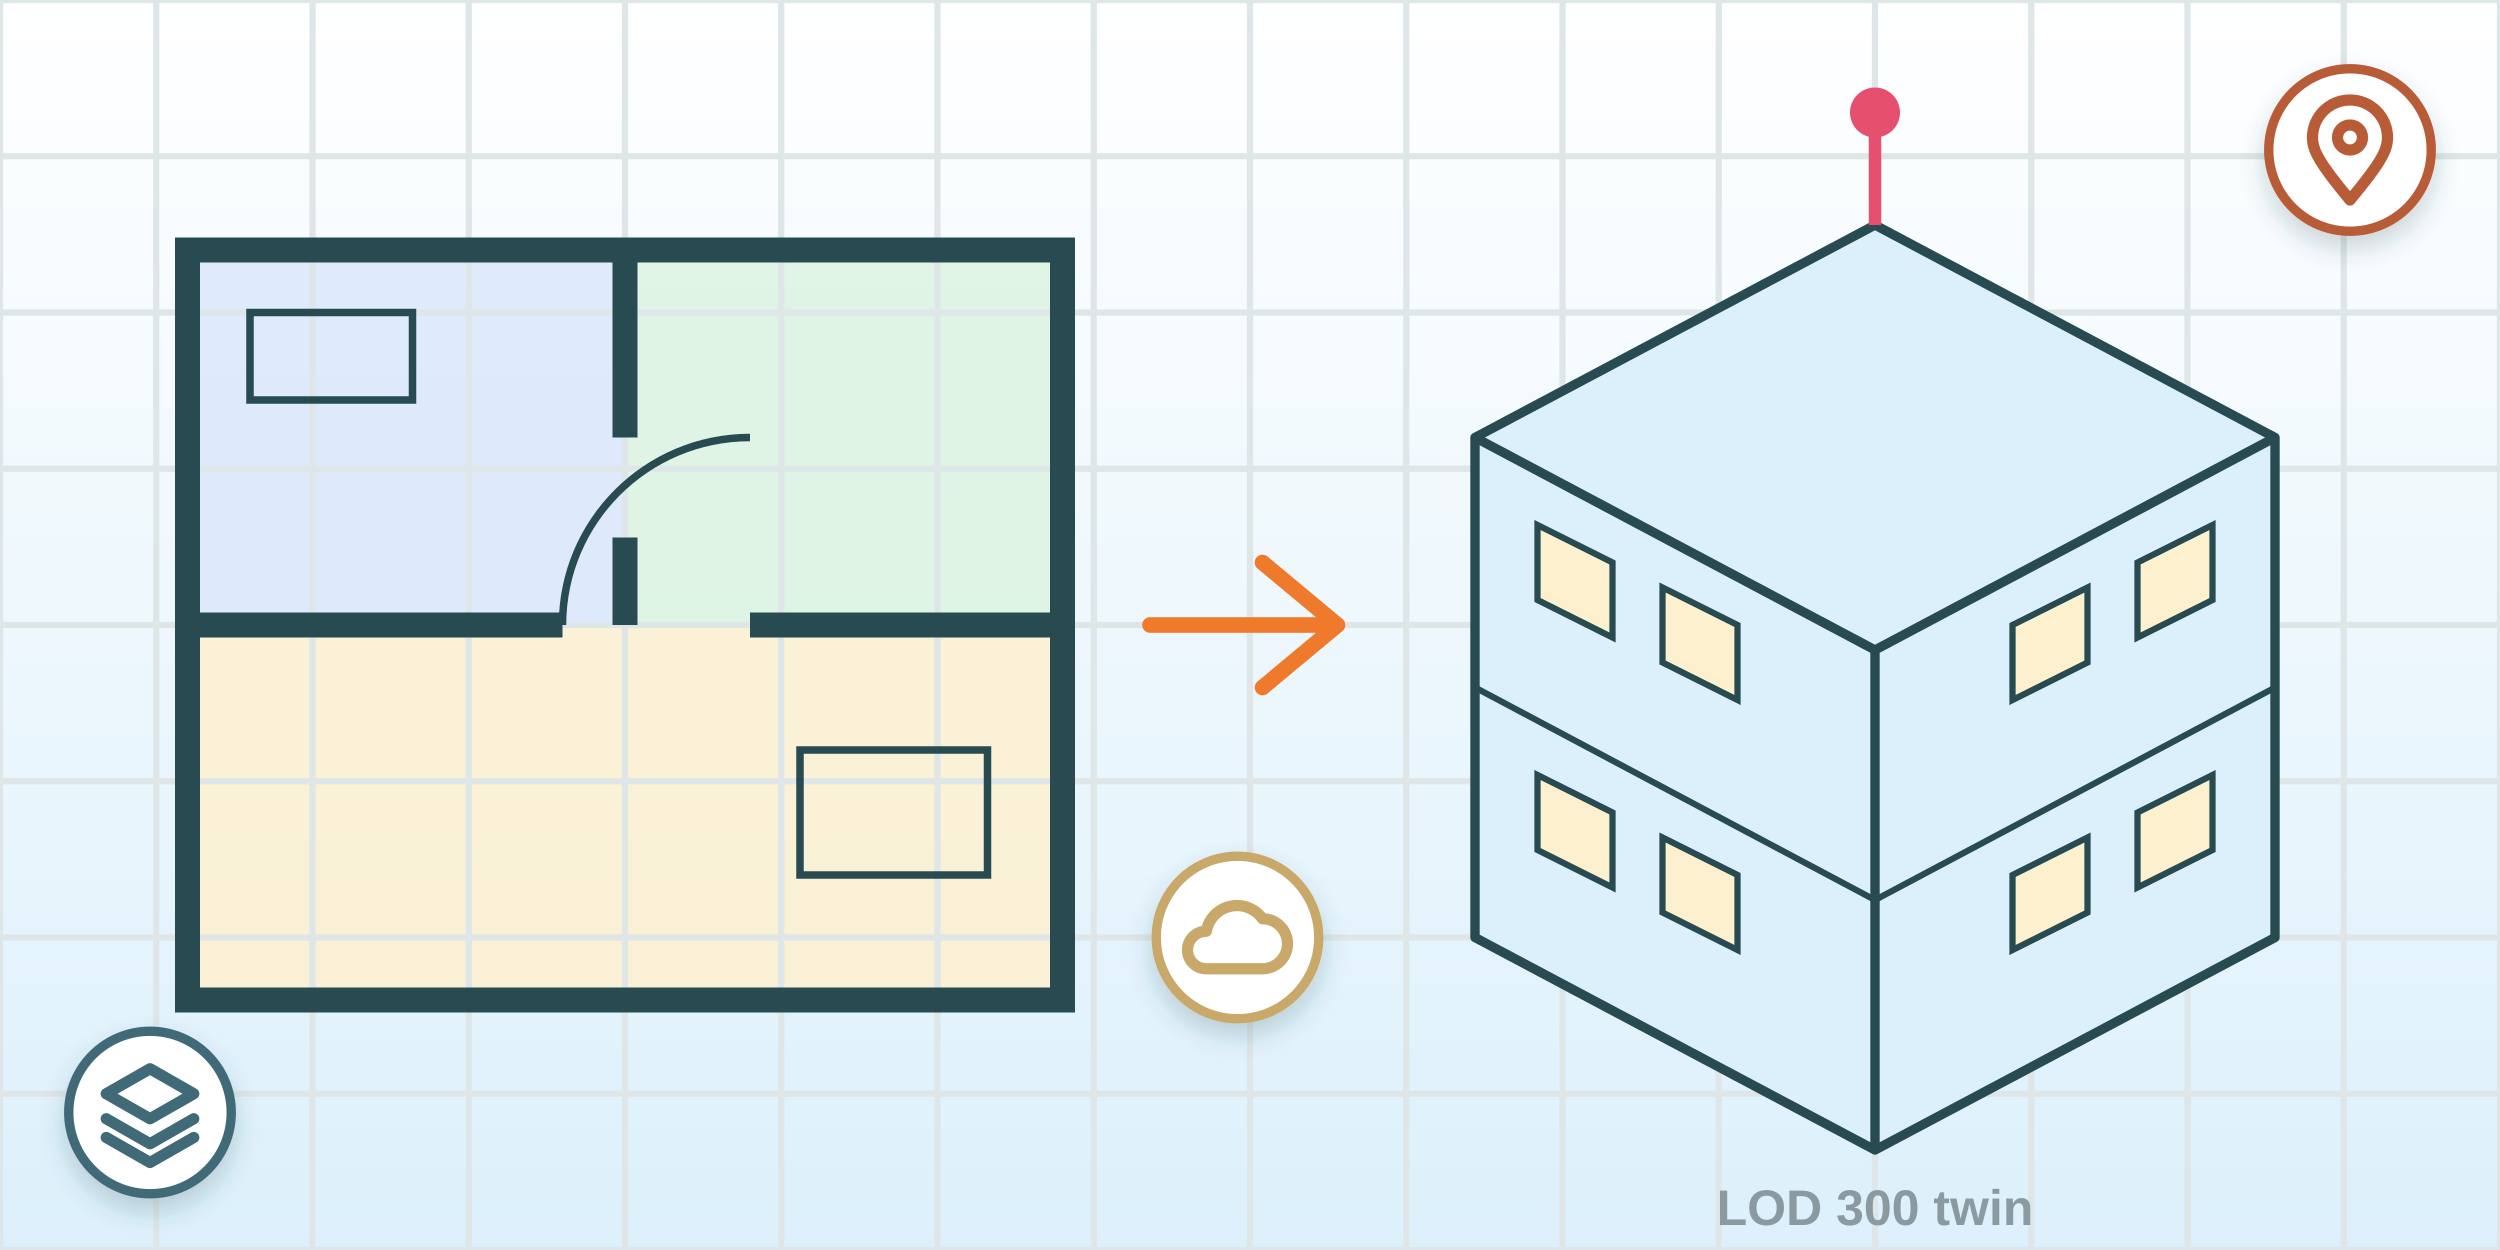
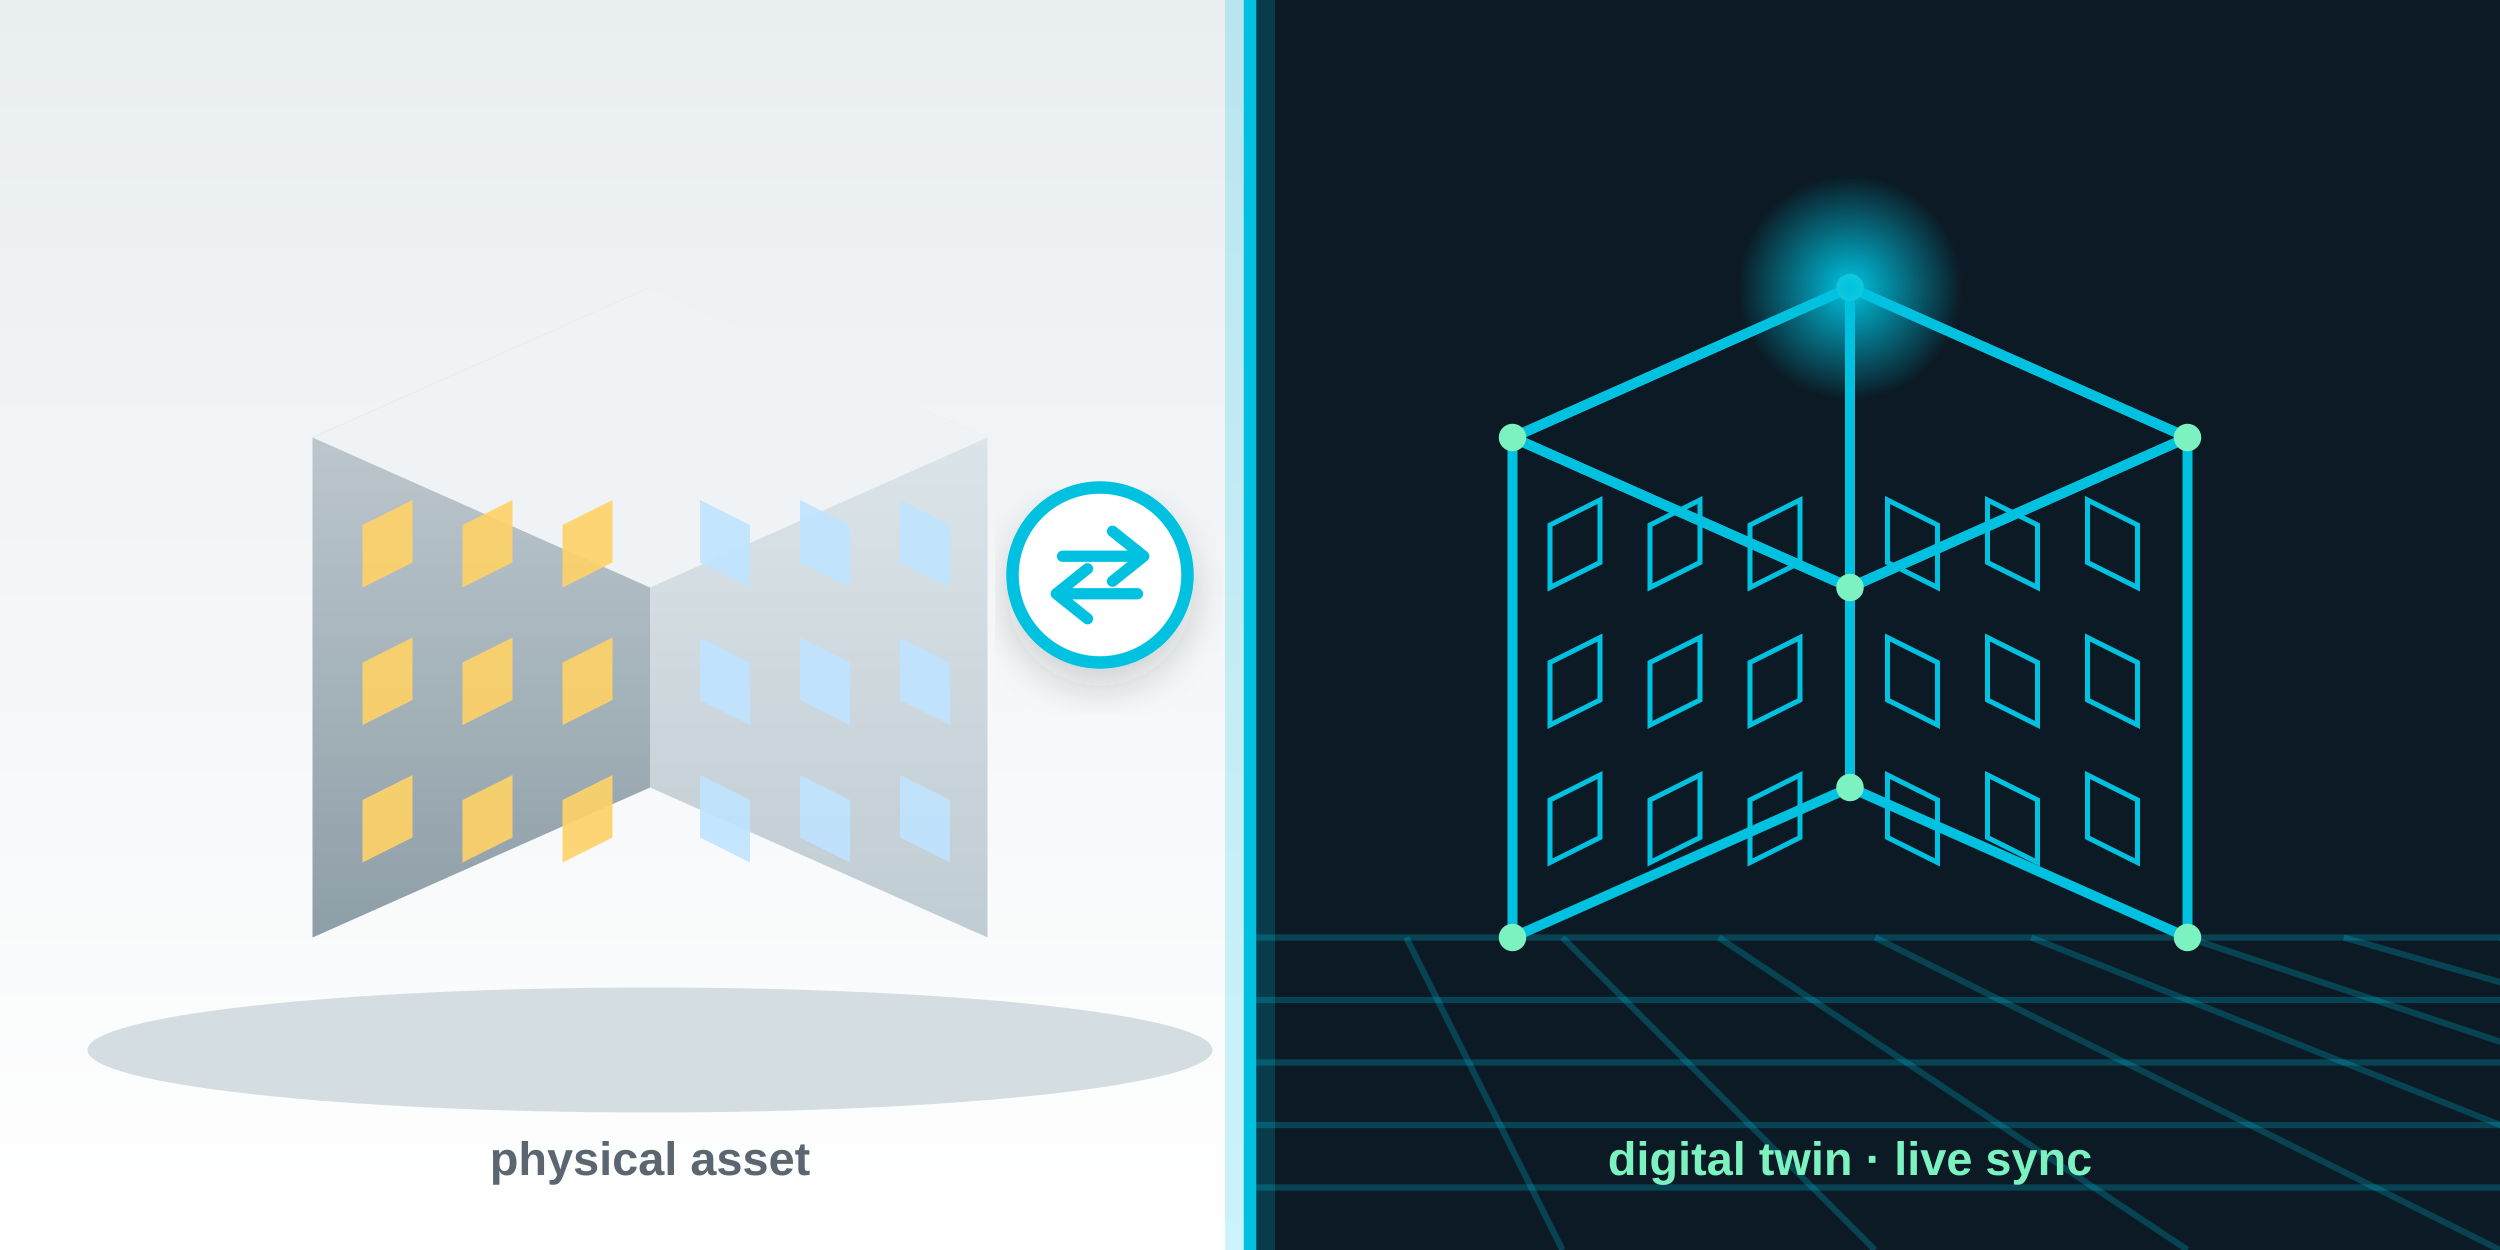
- <svg xmlns="http://www.w3.org/2000/svg" viewBox="0 0 400 200" font-family="Manrope, Arial, sans-serif" role="img" aria-label="Floor plan reconstructed as a 3D building model">
-   <rect width="400" height="200" fill="url(#ground)" />
+ <svg xmlns="http://www.w3.org/2000/svg" viewBox="0 0 400 200" font-family="Manrope, Arial, sans-serif" role="img" aria-label="Real building on the left mirrored by its glowing digital twin on the right">
  <defs>
-     <linearGradient id="ground" x1="0" y1="0" x2="0" y2="1">
-       <stop offset="0" stop-color="#ffffff" />
-       <stop offset="1" stop-color="#dcf0fb" />
+     <filter id="sh" x="-10%" y="-10%" width="130%" height="140%">
+       <feDropShadow dx="0" dy="3" stdDeviation="3" flood-color="#1f2933" flood-opacity="0.18" />
+     </filter>
+     <linearGradient id="bld" x1="0" y1="0" x2="0" y2="1">
+       <stop offset="0" stop-color="#c9d3d8" />
+       <stop offset="1" stop-color="#8e9ea7" />
    </linearGradient>
-     <filter id="sh" x="-10%" y="-10%" width="130%" height="140%">
-       <feDropShadow dx="0" dy="3" stdDeviation="3" flood-color="#284b52" flood-opacity="0.16" />
-     </filter>
-     <filter id="bs" x="-30%" y="-30%" width="160%" height="160%">
-       <feDropShadow dx="0" dy="2" stdDeviation="2" flood-color="#284b52" flood-opacity="0.22" />
-     </filter>
+     <linearGradient id="bldt" x1="0" y1="0" x2="0" y2="1">
+       <stop offset="0" stop-color="#e3ebef" />
+       <stop offset="1" stop-color="#c0ccd3" />
+     </linearGradient>
+     <linearGradient id="gnd" x1="0" y1="0" x2="0" y2="1">
+       <stop offset="0" stop-color="#e9eef1" />
+       <stop offset="1" stop-color="#ffffff" />
+     </linearGradient>
+     <radialGradient id="cy">
+       <stop offset="0" stop-color="#00c2e0" />
+       <stop offset="1" stop-color="#00c2e000" />
+     </radialGradient>
  </defs>
-   <rect x="30" y="40" width="70" height="60" fill="#dbe8fb" opacity="0.85" />
-   <rect x="100" y="40" width="70" height="60" fill="#dcf3e1" opacity="0.85" />
-   <rect x="30" y="100" width="140" height="60" fill="#fdf0cf" opacity="0.85" />
-   <g stroke="#dfe6e8" stroke-width="1">
-     <path d="M0 0 V200" />
-     <path d="M25 0 V200" />
-     <path d="M50 0 V200" />
-     <path d="M75 0 V200" />
-     <path d="M100 0 V200" />
-     <path d="M125 0 V200" />
-     <path d="M150 0 V200" />
-     <path d="M175 0 V200" />
-     <path d="M200 0 V200" />
-     <path d="M225 0 V200" />
-     <path d="M250 0 V200" />
-     <path d="M275 0 V200" />
-     <path d="M300 0 V200" />
-     <path d="M325 0 V200" />
-     <path d="M350 0 V200" />
-     <path d="M375 0 V200" />
-     <path d="M400 0 V200" />
-     <path d="M0 0 H400" />
-     <path d="M0 25 H400" />
-     <path d="M0 50 H400" />
-     <path d="M0 75 H400" />
-     <path d="M0 100 H400" />
-     <path d="M0 125 H400" />
-     <path d="M0 150 H400" />
-     <path d="M0 175 H400" />
-     <path d="M0 200 H400" />
+   <rect width="400" height="200" fill="#ffffff" />
+   <rect width="200" height="200" fill="url(#gnd)" />
+   <rect x="200" width="200" height="200" fill="#0b1a24" />
+   <g stroke="#00c2e0" stroke-opacity="0.25">
+     <path d="M200 150 L400 150" />
+     <path d="M200 160 L400 160" />
+     <path d="M200 170 L400 170" />
+     <path d="M200 180 L400 180" />
+     <path d="M200 190 L400 190" />
+     <path d="M200 150 L200 200" />
+     <path d="M225 150 L250 200" />
+     <path d="M250 150 L300 200" />
+     <path d="M275 150 L350 200" />
+     <path d="M300 150 L400 200" />
+     <path d="M325 150 L450 200" />
+     <path d="M350 150 L500 200" />
+     <path d="M375 150 L550 200" />
+     <path d="M400 150 L600 200" />
  </g>
-   <g fill="none" stroke="#284b52" stroke-width="4">
-     <path d="M30 40 H170 V160 H30 Z M30 100 H90 M120 100 H170 M100 40 V70 M100 86 V100" />
+   <ellipse cx="104" cy="168" rx="90" ry="10" fill="#d4dde2" />
+   <polygon points="50,150 50,70 104,46 104,126" fill="url(#bld)" />
+   <polygon points="104,46 158,70 158,150 104,126" fill="url(#bldt)" />
+   <polygon points="50,70 104,46 158,70 104,94" fill="#f0f3f5" />
+   <g fill="#ffd166" opacity="0.9">
+     <polygon points="58,84 66,80 66,90 58,94" />
+     <polygon points="58,106 66,102 66,112 58,116" />
+     <polygon points="58,128 66,124 66,134 58,138" />
+     <polygon points="74,84 82,80 82,90 74,94" />
+     <polygon points="74,106 82,102 82,112 74,116" />
+     <polygon points="74,128 82,124 82,134 74,138" />
+     <polygon points="90,84 98,80 98,90 90,94" />
+     <polygon points="90,106 98,102 98,112 90,116" />
+     <polygon points="90,128 98,124 98,134 90,138" />
  </g>
-   <g fill="none" stroke="#284b52" stroke-width="1.2">
-     <path d="M90 100 A30 30 0 0 1 120 70" />
-     <rect x="40" y="50" width="26" height="14" />
-     <rect x="128" y="120" width="30" height="20" />
+   <g fill="#bfe3ff" opacity="0.9">
+     <polygon points="112,80 120,84 120,94 112,90" />
+     <polygon points="112,102 120,106 120,116 112,112" />
+     <polygon points="112,124 120,128 120,138 112,134" />
+     <polygon points="128,80 136,84 136,94 128,90" />
+     <polygon points="128,102 136,106 136,116 128,112" />
+     <polygon points="128,124 136,128 136,138 128,134" />
+     <polygon points="144,80 152,84 152,94 144,90" />
+     <polygon points="144,102 152,106 152,116 144,112" />
+     <polygon points="144,124 152,128 152,138 144,134" />
  </g>
-   <path d="M184 100 H212 M202 90 L214 100 L202 110" fill="none" stroke="#ef7a2b" stroke-width="2.5" stroke-linecap="round" stroke-linejoin="round" />
-   <g stroke="#284b52" stroke-width="1.5" stroke-linejoin="round">
-     <path d="M236 150 L236 70 L300 36 L364 70 L364 150 L300 184 Z" fill="#dcf0fb" />
-     <path d="M236 70 L300 104 L364 70 M300 104 V184" fill="none" />
-     <path d="M236 110 L300 144 L364 110" fill="none" stroke-width="1" />
+   <g fill="none" stroke="#00c2e0" stroke-width="1.6">
+     <polygon points="350,150 350,70 296,46 296,126" />
+     <polygon points="296,46 242,70 242,150 296,126" />
+     <polygon points="350,70 296,46 242,70 296,94" />
+     <path d="M296 94 V126 M296 94 L350 70 M296 94 L242 70" />
+     <polygon points="342,84 334,80 334,90 342,94" stroke-width="0.8" />
+     <polygon points="342,106 334,102 334,112 342,116" stroke-width="0.8" />
+     <polygon points="342,128 334,124 334,134 342,138" stroke-width="0.8" />
+     <polygon points="326,84 318,80 318,90 326,94" stroke-width="0.8" />
+     <polygon points="326,106 318,102 318,112 326,116" stroke-width="0.8" />
+     <polygon points="326,128 318,124 318,134 326,138" stroke-width="0.8" />
+     <polygon points="310,84 302,80 302,90 310,94" stroke-width="0.8" />
+     <polygon points="310,106 302,102 302,112 310,116" stroke-width="0.8" />
+     <polygon points="310,128 302,124 302,134 310,138" stroke-width="0.8" />
+     <polygon points="288,80 280,84 280,94 288,90" stroke-width="0.8" />
+     <polygon points="288,102 280,106 280,116 288,112" stroke-width="0.8" />
+     <polygon points="288,124 280,128 280,138 288,134" stroke-width="0.8" />
+     <polygon points="272,80 264,84 264,94 272,90" stroke-width="0.8" />
+     <polygon points="272,102 264,106 264,116 272,112" stroke-width="0.8" />
+     <polygon points="272,124 264,128 264,138 272,134" stroke-width="0.8" />
+     <polygon points="256,80 248,84 248,94 256,90" stroke-width="0.8" />
+     <polygon points="256,102 248,106 248,116 256,112" stroke-width="0.8" />
+     <polygon points="256,124 248,128 248,138 256,134" stroke-width="0.8" />
  </g>
-   <g fill="#fdf0cf" stroke="#284b52" stroke-width="1">
-     <path d="M246 84 l12 6 v12 l-12 -6 z" />
-     <path d="M266 94 l12 6 v12 l-12 -6 z" />
-     <path d="M246 124 l12 6 v12 l-12 -6 z" />
-     <path d="M266 134 l12 6 v12 l-12 -6 z" />
-     <path d="M342 90 l12 -6 v12 l-12 6 z" />
-     <path d="M322 100 l12 -6 v12 l-12 6 z" />
-     <path d="M342 130 l12 -6 v12 l-12 6 z" />
-     <path d="M322 140 l12 -6 v12 l-12 6 z" />
-   </g>
-   <path d="M300 36 V20" stroke="#e4506e" stroke-width="2" />
-   <circle cx="300" cy="18" r="4" fill="#e4506e" />
-   <text x="300" y="196" font-size="8" font-weight="700" fill="#8a9aa0" text-anchor="middle">LOD 300 twin</text>
-   <g transform="translate(24 178)" filter="url(#bs)">
-     <circle r="13" fill="#ffffff" stroke="#3f6b78" stroke-width="1.5" />
-     <g fill="none" stroke="#3f6b78" stroke-width="1.8" stroke-linecap="round" stroke-linejoin="round" color="#3f6b78">
-       <path d="M0 -7 L7 -3 L0 1 L-7 -3 Z" />
-       <path d="M-7 1 L0 5 L7 1 M-7 4 L0 8 L7 4" />
-     </g>
-   </g>
-   <g transform="translate(376 24)" filter="url(#bs)">
-     <circle r="13" fill="#ffffff" stroke="#b85c38" stroke-width="1.5" />
-     <g fill="none" stroke="#b85c38" stroke-width="1.8" stroke-linecap="round" stroke-linejoin="round" color="#b85c38">
-       <path d="M0 8 C-5 2 -6 0 -6 -2 A6 6 0 0 1 6 -2 C6 0 5 2 0 8 Z" />
-       <circle cx="0" cy="-2" r="2" />
-     </g>
-   </g>
-   <g transform="translate(198 150)" filter="url(#bs)">
-     <circle r="13" fill="#ffffff" stroke="#c8a96b" stroke-width="1.5" />
-     <g fill="none" stroke="#c8a96b" stroke-width="1.8" stroke-linecap="round" stroke-linejoin="round" color="#c8a96b">
-       <path d="M-5 5 H4 A4 4 0 0 0 4 -3 A5 5 0 0 0 -5 -1 A3 3 0 0 0 -5 5 Z" />
-     </g>
+   <circle cx="350" cy="70" r="2.2" fill="#7CF2C0" />
+   <circle cx="296" cy="46" r="2.2" fill="#7CF2C0" />
+   <circle cx="242" cy="70" r="2.2" fill="#7CF2C0" />
+   <circle cx="296" cy="94" r="2.2" fill="#7CF2C0" />
+   <circle cx="350" cy="150" r="2.2" fill="#7CF2C0" />
+   <circle cx="242" cy="150" r="2.2" fill="#7CF2C0" />
+   <circle cx="296" cy="126" r="2.2" fill="#7CF2C0" />
+   <circle cx="296" cy="46" r="18" fill="url(#cy)" />
+   <path d="M200 0 V200" stroke="#00c2e0" stroke-width="2" />
+   <rect x="196" y="0" width="8" height="200" fill="#00c2e0" opacity="0.2" />
+   <text x="104" y="188" font-size="7.5" font-weight="700" fill="#5b6670" text-anchor="middle">physical asset</text>
+   <text x="296" y="188" font-size="7.5" font-weight="700" fill="#7CF2C0" text-anchor="middle">digital twin · live sync</text>
+   <g transform="translate(176 92)">
+     <circle r="14" fill="#ffffff" stroke="#00c2e0" stroke-width="2" filter="url(#sh)" />
+     <path d="M-6 -3 H6 M2 -7 L7 -3 L2 1 M6 3 H-6 M-2 -1 L-7 3 L-2 7" fill="none" stroke="#00c2e0" stroke-width="1.8" stroke-linecap="round" stroke-linejoin="round" />
  </g>
</svg>
